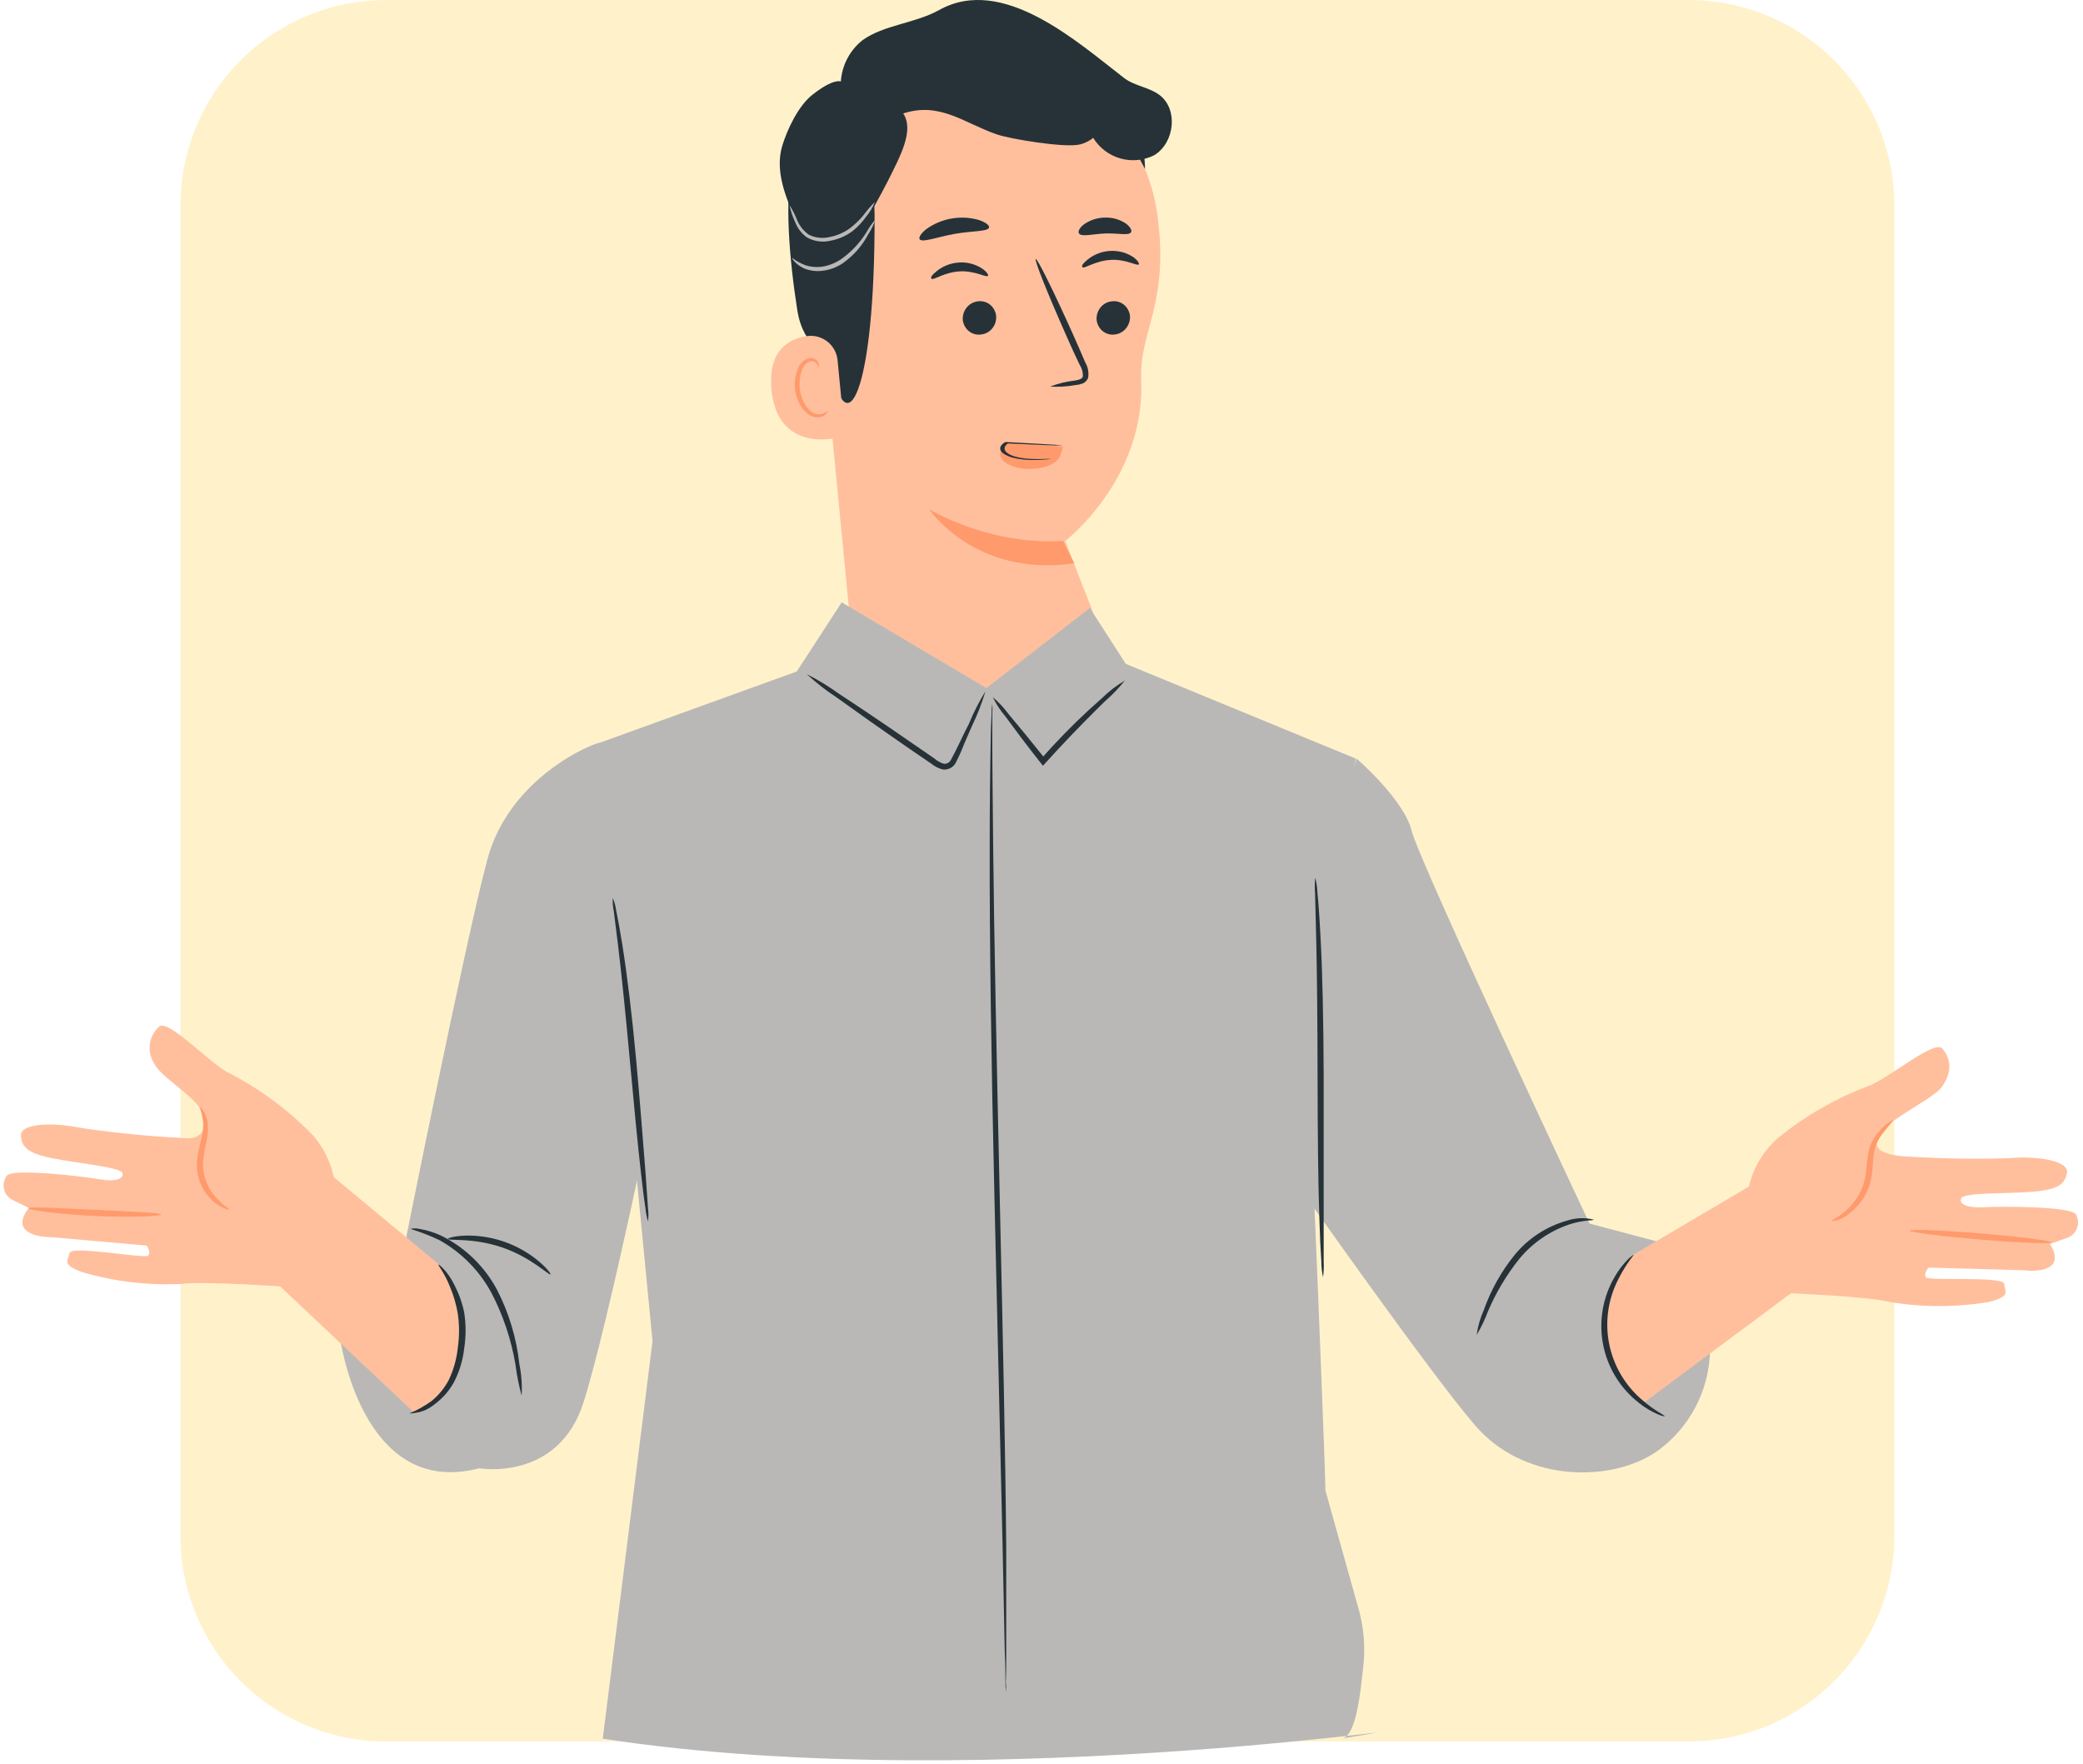
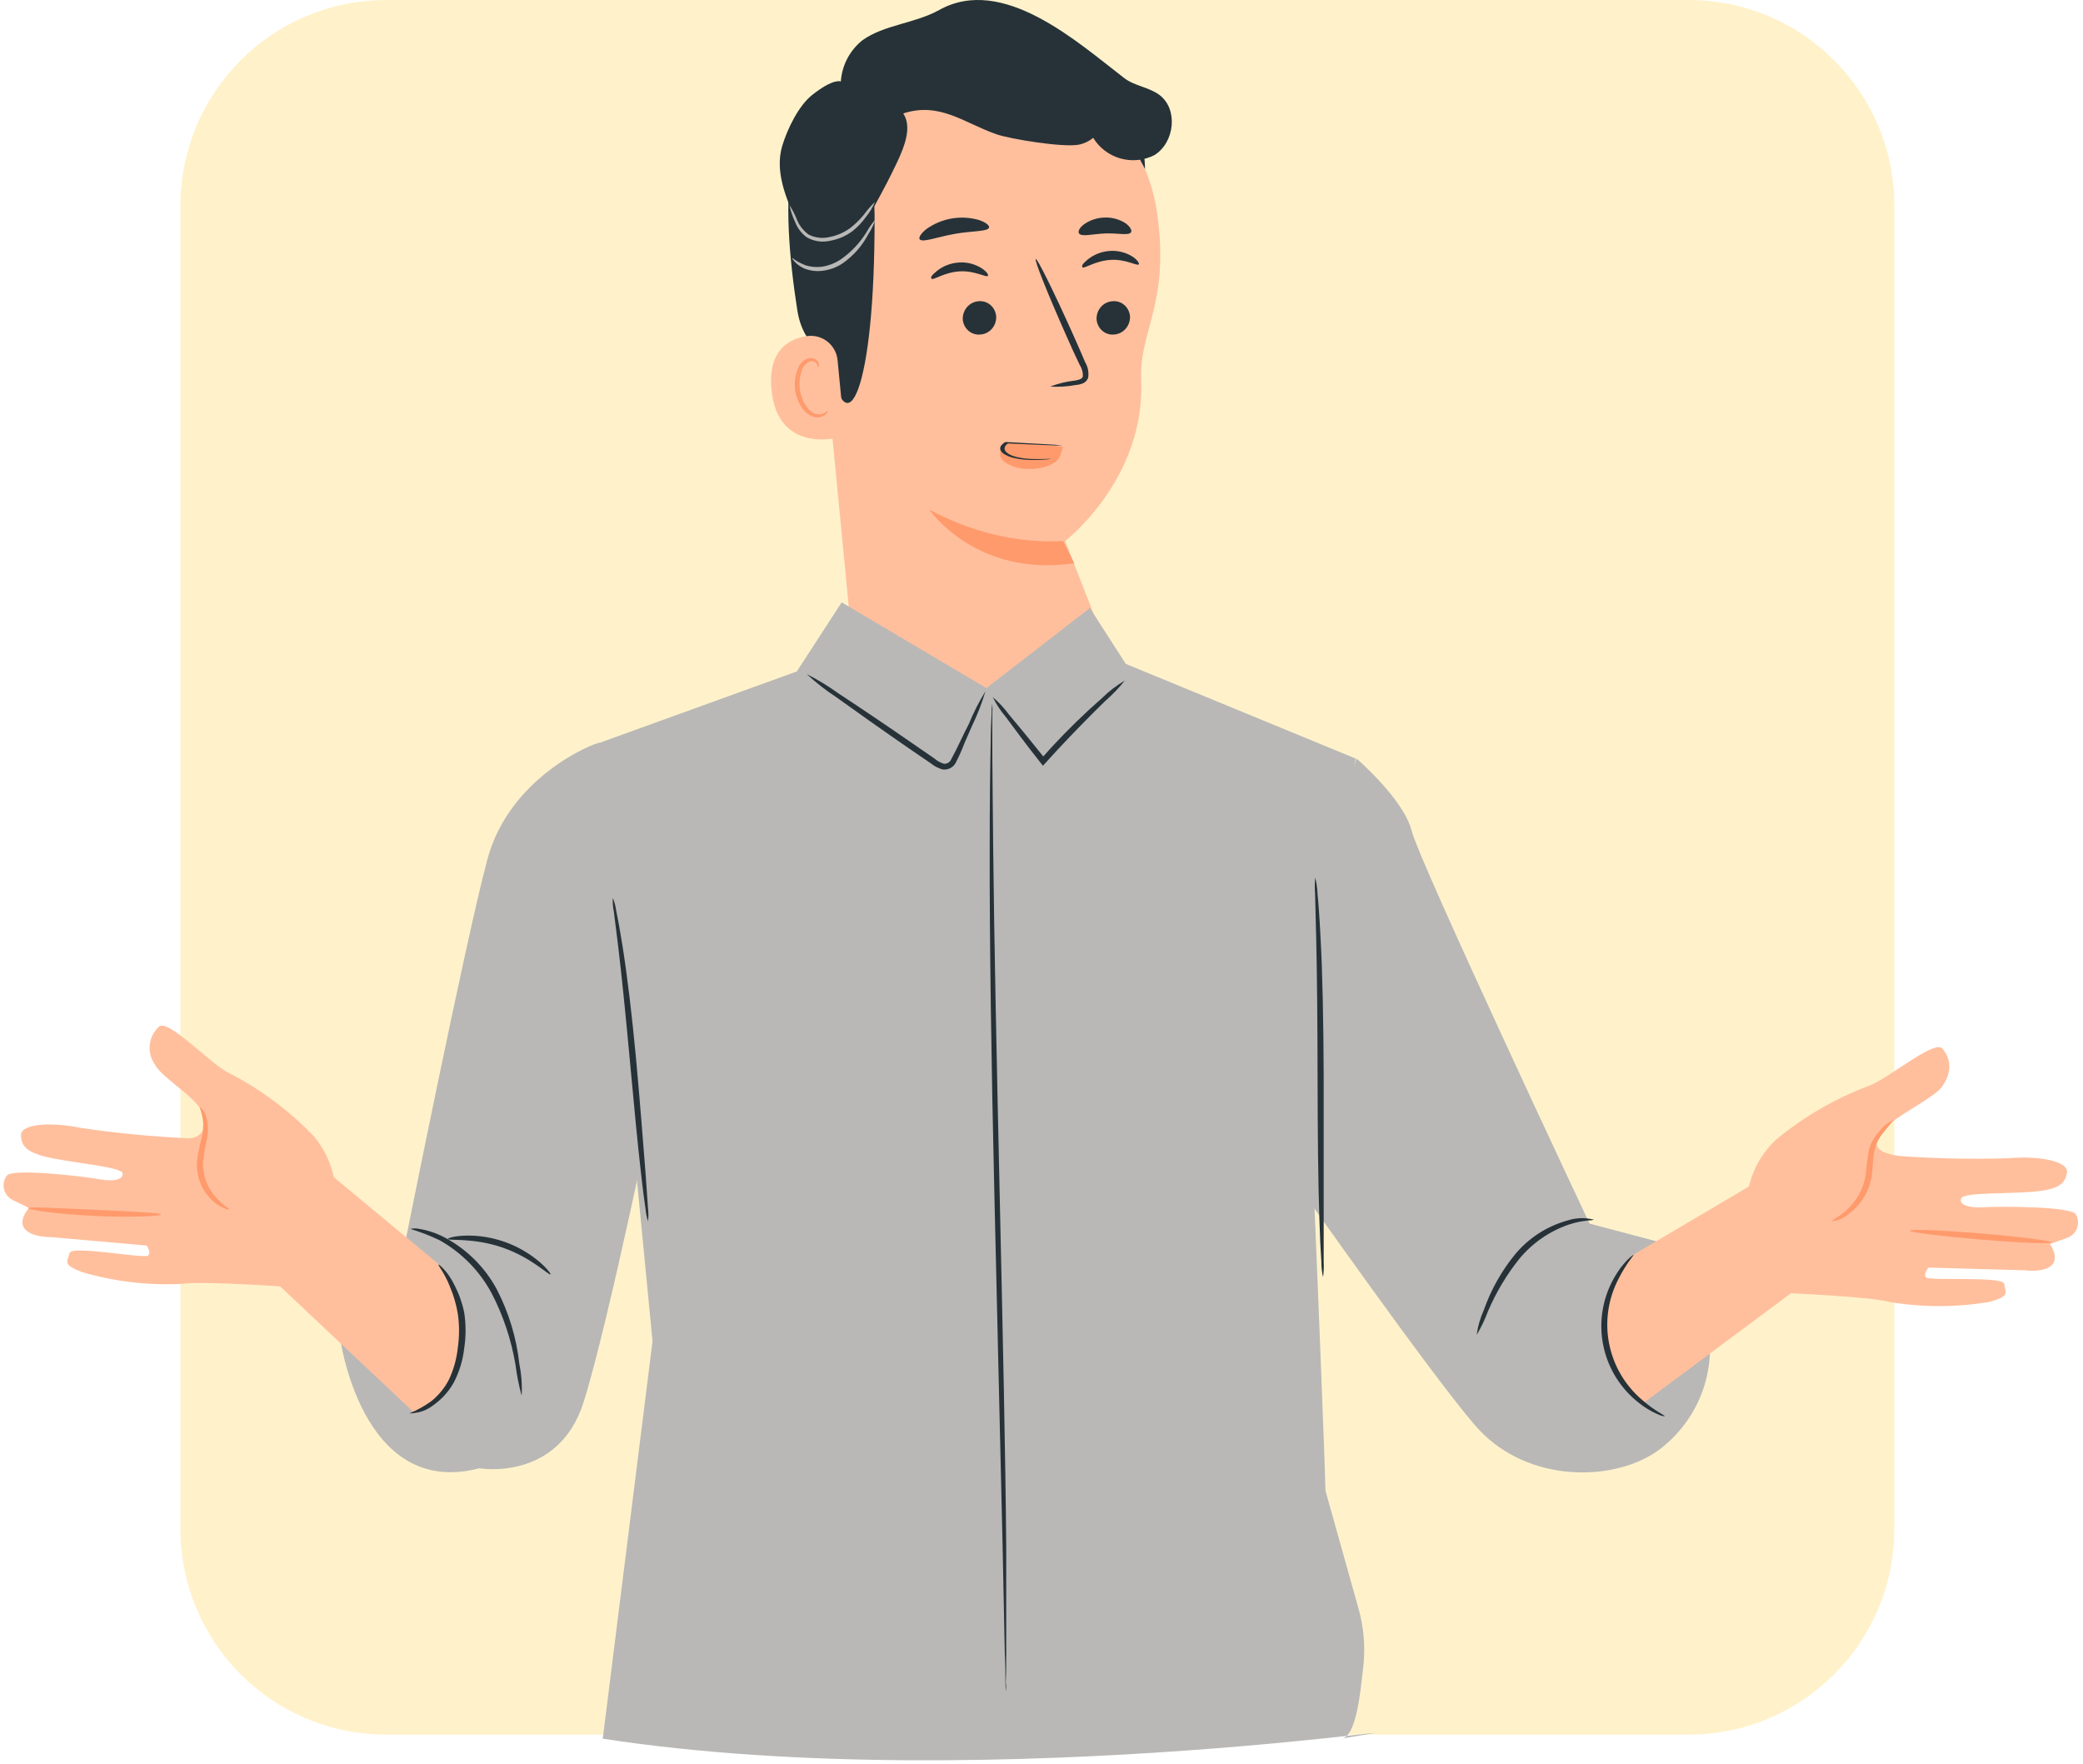
<svg xmlns="http://www.w3.org/2000/svg" width="254" height="215" viewBox="0 0 254 215" fill="none">
-   <rect x="22" width="209" height="212.344" rx="25.08" fill="#FFF2CB" />
-   <path d="M116.118 6.617L117.3 6.551C123.004 6.224 128.622 8.057 133.036 11.684C137.45 15.312 140.337 20.468 141.123 26.128C142.634 37.076 138.915 40.364 139.156 46.244C139.714 58.441 129.886 65.966 129.886 65.966L133.317 74.741C133.488 76.686 133.273 78.647 132.684 80.509C132.096 82.371 131.145 84.099 129.886 85.592C128.628 87.086 127.087 88.316 125.351 89.212C123.616 90.108 121.721 90.652 119.774 90.814C115.896 91.125 112.051 89.898 109.069 87.399C106.087 84.9 104.207 81.329 103.834 77.456L99.455 32.226C97.682 19.635 103.484 8.095 116.118 6.617Z" fill="#FFBF9D" />
-   <path d="M129.636 65.966C123.993 66.294 118.252 64.808 113.316 62.127C113.316 62.127 118.918 70.43 130.996 68.687L129.636 65.966Z" fill="#FF9A6C" />
-   <path d="M121.471 38.53C121.51 39.083 121.338 39.629 120.99 40.051C120.643 40.473 120.149 40.736 119.616 40.784C119.357 40.821 119.093 40.804 118.84 40.734C118.587 40.664 118.35 40.542 118.143 40.375C117.937 40.209 117.765 40.001 117.637 39.764C117.509 39.527 117.429 39.266 117.4 38.997C117.368 38.445 117.543 37.902 117.889 37.482C118.235 37.062 118.725 36.796 119.255 36.742C119.515 36.705 119.779 36.722 120.032 36.792C120.285 36.862 120.521 36.984 120.728 37.151C120.935 37.318 121.107 37.526 121.234 37.762C121.362 37.999 121.442 38.26 121.471 38.53Z" fill="#263238" />
-   <path d="M138.868 32.236C138.659 32.477 137.291 31.568 135.419 31.689C133.547 31.809 132.222 32.784 132.014 32.597C131.806 32.411 132.102 32.083 132.671 31.612C133.45 31.001 134.398 30.646 135.386 30.594C136.359 30.54 137.324 30.793 138.145 31.316C138.725 31.721 138.944 32.116 138.868 32.236Z" fill="#263238" />
-   <path d="M137.791 38.53C137.824 39.081 137.648 39.624 137.302 40.044C136.956 40.465 136.466 40.73 135.936 40.784C135.676 40.821 135.412 40.804 135.159 40.734C134.906 40.664 134.669 40.542 134.463 40.375C134.256 40.209 134.084 40.001 133.956 39.764C133.828 39.527 133.748 39.266 133.719 38.997C133.684 38.444 133.858 37.9 134.204 37.479C134.551 37.057 135.043 36.793 135.575 36.742C135.834 36.705 136.098 36.722 136.351 36.792C136.604 36.862 136.841 36.984 137.048 37.151C137.254 37.318 137.427 37.526 137.554 37.762C137.682 37.999 137.762 38.26 137.791 38.53Z" fill="#263238" />
-   <path d="M120.463 33.638C120.266 33.879 118.887 32.981 117.015 33.09C115.143 33.2 113.829 34.185 113.61 33.999C113.391 33.813 113.698 33.484 114.278 33.014C115.05 32.408 115.991 32.057 116.971 32.006C117.944 31.944 118.912 32.197 119.73 32.729C120.343 33.134 120.562 33.528 120.463 33.638Z" fill="#263238" />
-   <path d="M128.051 47.137C129.018 46.764 130.03 46.517 131.061 46.403C131.543 46.327 131.981 46.206 132.047 45.878C132.063 45.381 131.925 44.892 131.653 44.476C131.127 43.381 130.558 42.166 130.021 40.918C127.766 35.849 126.102 31.677 126.299 31.589C126.496 31.502 128.489 35.531 130.766 40.6C131.313 41.849 131.861 43.042 132.331 44.181C132.661 44.742 132.788 45.398 132.693 46.042C132.633 46.216 132.534 46.374 132.403 46.504C132.272 46.633 132.112 46.73 131.937 46.786C131.679 46.877 131.411 46.932 131.138 46.951C130.12 47.134 129.084 47.197 128.051 47.137Z" fill="#263238" />
-   <path d="M120.604 27.747C120.44 28.261 118.557 28.13 116.378 28.524C114.199 28.918 112.459 29.619 112.141 29.17C111.999 28.962 112.284 28.469 112.962 27.933C113.883 27.272 114.943 26.83 116.06 26.64C117.177 26.451 118.323 26.518 119.411 26.838C120.232 27.123 120.67 27.495 120.604 27.747Z" fill="#263238" />
-   <path d="M137.913 28.327C137.618 28.765 136.304 28.404 134.75 28.469C133.195 28.535 131.903 28.918 131.575 28.469C131.432 28.261 131.575 27.823 132.155 27.374C132.897 26.843 133.782 26.549 134.695 26.531C135.609 26.493 136.513 26.742 137.278 27.243C137.848 27.681 138.056 28.108 137.913 28.327Z" fill="#263238" />
-   <path d="M139.622 20.609C139.622 20.609 135.976 13.164 132.188 11.587C127.612 9.693 125.981 14.696 121.667 13.777C117.354 12.857 112.986 11.018 108.837 14.543C104.304 18.408 106.647 20.806 106.647 26.226C106.713 48.2 103.067 54.627 101.337 44.379C101.151 43.284 97.954 42.529 97.221 37.809C96.257 31.656 95.59 24.145 96.717 19.667C97.67 15.901 99.629 13.218 103.286 10.175C109.012 5.379 117.212 4.81 122.828 5.05C128.444 5.291 139.589 11.018 139.622 20.609Z" fill="#263238" />
-   <path d="M102.137 43.964C102.1 43.514 101.971 43.076 101.757 42.679C101.544 42.281 101.251 41.931 100.897 41.652C100.542 41.373 100.134 41.169 99.698 41.054C99.261 40.94 98.805 40.916 98.359 40.986C96.104 41.336 93.652 42.77 94.068 47.456C94.812 55.767 103.001 53.303 103.001 53.062C103.001 52.821 102.476 47.445 102.137 43.964Z" fill="#FFBF9D" />
-   <path d="M100.932 50.093C100.932 50.093 100.801 50.213 100.56 50.345C100.224 50.525 99.832 50.568 99.465 50.465C98.567 50.224 97.703 48.889 97.528 47.4C97.441 46.688 97.516 45.965 97.746 45.286C97.801 45.021 97.919 44.773 98.091 44.563C98.262 44.353 98.482 44.188 98.732 44.082C98.894 44.025 99.07 44.025 99.232 44.083C99.393 44.141 99.53 44.252 99.618 44.4C99.761 44.618 99.717 44.794 99.761 44.805C99.805 44.816 99.925 44.651 99.826 44.312C99.765 44.109 99.633 43.934 99.454 43.819C99.21 43.665 98.915 43.614 98.633 43.677C98.3 43.776 97.997 43.959 97.754 44.208C97.51 44.457 97.335 44.764 97.243 45.1C96.953 45.853 96.851 46.665 96.947 47.465C97.155 49.14 98.151 50.63 99.378 50.87C99.606 50.916 99.842 50.909 100.068 50.85C100.294 50.791 100.503 50.682 100.68 50.531C100.932 50.301 100.965 50.115 100.932 50.093Z" fill="#FF9A6C" />
-   <path d="M141.396 11.587C140.115 10.623 138.352 10.492 137.082 9.518C131.426 5.174 122.309 -3.116 114.524 1.218C111.562 2.868 107.823 3.009 105.18 4.897C104.411 5.505 103.778 6.267 103.322 7.135C102.866 8.002 102.596 8.956 102.531 9.934C102.531 9.934 101.666 9.496 99.038 11.576C97.363 12.901 95.995 15.758 95.382 17.795C94.473 20.85 95.798 24.069 97.101 26.97C97.801 28.536 98.677 30.255 100.308 30.813C102.29 31.481 104.479 29.926 105.257 27.977C106.034 26.029 107.26 24.069 108.202 22.197C109.844 18.912 111.486 15.912 110.14 13.832C114.58 12.389 117.523 14.969 121.471 16.361C123.131 16.946 129.829 18.057 131.676 17.615C132.273 17.473 132.83 17.197 133.305 16.81C134.057 18.035 135.243 18.932 136.627 19.322C138.011 19.711 139.491 19.565 140.772 18.912C143.246 17.379 143.684 13.317 141.396 11.587Z" fill="#263238" />
-   <path d="M96.269 25.009C96.654 25.61 96.977 26.248 97.233 26.914C97.533 27.587 98.005 28.168 98.601 28.6C99.398 29.008 100.317 29.113 101.185 28.896C102.088 28.721 102.941 28.347 103.681 27.801C104.278 27.337 104.822 26.809 105.302 26.224C105.721 25.651 106.186 25.113 106.692 24.615C106.425 25.278 106.056 25.895 105.597 26.443C105.139 27.088 104.593 27.666 103.977 28.162C103.187 28.759 102.268 29.164 101.295 29.345C100.308 29.589 99.265 29.444 98.382 28.94C97.723 28.457 97.22 27.79 96.937 27.024C96.633 26.382 96.408 25.705 96.269 25.009Z" fill="#B9B8B6" />
-   <path d="M96.587 31.438C97.088 31.818 97.641 32.124 98.229 32.347C98.869 32.55 99.545 32.609 100.211 32.522C101.028 32.398 101.808 32.099 102.499 31.646C103.754 30.774 104.819 29.657 105.63 28.362C105.939 27.8 106.306 27.271 106.725 26.785C106.533 27.411 106.249 28.006 105.882 28.548C105.138 29.974 104.06 31.198 102.74 32.117C101.988 32.615 101.129 32.926 100.233 33.026C99.49 33.108 98.738 33.006 98.043 32.73C96.926 32.194 96.532 31.449 96.587 31.438Z" fill="#B9B8B6" />
-   <path d="M122.432 53.9C122.152 54.358 121.996 54.835 121.968 55.315C121.934 55.543 121.997 55.771 122.152 55.985C122.307 56.198 122.549 56.392 122.864 56.554C123.189 56.752 123.596 56.911 124.055 57.02C124.514 57.129 125.014 57.185 125.52 57.184C126.432 57.183 127.314 57.016 128.006 56.712C128.699 56.408 129.157 55.987 129.299 55.525L129.623 54.48C127.733 54.204 122.572 53.971 122.432 53.9Z" fill="#FF9A6C" />
-   <path d="M128.205 55.935C128.205 55.935 127.94 55.935 127.502 55.956C126.887 55.986 126.261 55.986 125.646 55.956C124.758 55.913 123.955 55.766 123.398 55.544C122.734 55.268 122.419 54.924 122.511 54.579C122.537 54.385 122.699 54.195 122.983 54.023L122.707 54.062C124.678 54.156 126.407 54.232 127.628 54.276C128.286 54.314 128.954 54.33 129.623 54.323C129 54.247 128.349 54.196 127.686 54.171C126.464 54.099 124.758 54.001 122.787 53.9H122.603L122.522 53.95C122.08 54.219 121.892 54.521 121.98 54.822C122.068 55.123 122.428 55.41 123.018 55.649C123.665 55.894 124.592 56.05 125.6 56.083C126.255 56.101 126.915 56.081 127.548 56.025C127.785 56.01 128.009 55.979 128.205 55.935Z" fill="#263238" />
-   <path d="M73.18 90.551C72.458 90.551 62.145 94.668 59.43 104.784C56.715 114.901 49.303 152.018 49.303 152.018L41.432 162.923C41.432 162.923 43.983 182.817 58.445 179.029C58.445 179.029 68.101 180.715 71.177 170.927C74.253 161.139 80.22 131.938 80.22 131.938L73.18 90.551Z" fill="#B9B8B6" />
-   <path d="M102.635 73.446L97.159 81.873L72.516 90.79L79.569 163.531L73.5 212C121.518 219.401 184.619 208.503 163.5 212C165.439 211.944 165.92 205.932 166.237 203.234C166.511 200.813 166.303 198.36 165.624 196.023L161.539 181.443C162.141 190.516 159.469 127.316 159.348 125.009L165.317 92.495L137.279 80.947L132.898 74.137L120.28 83.901L102.635 73.446Z" fill="#B9B8B6" />
-   <path d="M165.411 92.487C165.411 92.487 171.179 97.458 172.131 101.284C173.083 105.111 193.827 149.194 193.827 149.194L204.132 151.921L206.888 157.528C208.497 160.744 208.93 164.405 208.114 167.898C207.298 171.39 205.283 174.5 202.407 176.705C202.049 176.972 201.675 177.218 201.287 177.442C195.687 180.741 185.718 180.565 179.882 173.813C174.36 167.414 158.197 144.41 158.197 144.41V116.261L165.411 92.487Z" fill="#B9B8B6" />
-   <path d="M198.929 153.134L213.413 144.583L220.397 153.134L218.952 157.273L200.275 171.167C197.956 169.275 196.401 166.607 195.896 163.656C195.075 158.434 198.929 153.134 198.929 153.134Z" fill="#FFBF9D" />
-   <path d="M194.328 148.711C194.328 148.853 193.09 148.711 191.273 149.324C188.925 150.136 186.845 151.58 185.263 153.496C183.699 155.454 182.41 157.616 181.431 159.923C181.062 160.911 180.604 161.864 180.062 162.769C180.209 161.718 180.503 160.693 180.938 159.726C181.799 157.291 183.069 155.021 184.693 153.014C186.355 150.985 188.604 149.52 191.131 148.82C192.164 148.48 193.273 148.442 194.328 148.711Z" fill="#263238" />
-   <path d="M213.171 149.325C212.81 147.434 212.939 145.482 213.547 143.656C214.154 141.829 215.22 140.189 216.641 138.891C220.061 136.077 223.928 133.857 228.082 132.321C230.622 131.226 235.91 126.77 236.84 127.843C237.771 128.916 238.187 130.515 236.84 132.464C235.494 134.413 227.841 137.314 228.914 139.778C229.352 140.774 231.76 140.96 231.76 140.96C236.132 141.268 240.517 141.355 244.898 141.223C248.773 140.883 252.255 141.628 252.047 142.964C251.839 144.299 251.116 145.033 247.909 145.307C244.701 145.58 239.479 145.372 239.15 146.106C238.822 146.84 239.96 147.31 241.832 147.201C243.705 147.091 252.529 147.059 253.131 148.066C253.277 148.322 253.365 148.606 253.388 148.9C253.411 149.194 253.369 149.489 253.264 149.765C253.159 150.04 252.995 150.289 252.783 150.493C252.57 150.697 252.315 150.852 252.036 150.945L249.967 151.679C249.967 151.679 251.171 153.354 250.164 154.285C249.157 155.216 246.879 154.887 246.879 154.887L235.176 154.559C235.176 154.559 234.508 155.259 234.837 155.741C235.165 156.223 244.34 155.555 244.405 156.562C244.471 157.57 245.27 158.029 242.533 158.752C238.525 159.42 234.433 159.42 230.425 158.752C227.951 158.073 217.583 157.657 217.583 157.657L213.171 149.325Z" fill="#FFBF9D" />
-   <path d="M54.108 154.656L40.566 143.423L32.793 152.182L33.745 156.463L50.671 172.404C53.18 170.965 55.074 168.655 55.992 165.912C57.678 161.083 54.108 154.656 54.108 154.656Z" fill="#FFBF9D" />
-   <path d="M40.413 149.269C40.995 147.435 41.1 145.483 40.717 143.597C40.334 141.712 39.475 139.956 38.224 138.495C35.143 135.296 31.541 132.646 27.571 130.655C25.185 129.221 20.455 124.228 19.393 125.181C18.764 125.749 18.362 126.526 18.263 127.368C18.165 128.21 18.375 129.06 18.857 129.758C19.952 131.849 25.228 134.28 25.042 136.962C25.023 137.222 24.953 137.475 24.835 137.707C24.718 137.939 24.556 138.146 24.359 138.316C24.162 138.486 23.933 138.615 23.686 138.697C23.439 138.778 23.178 138.81 22.918 138.79C18.55 138.59 14.195 138.17 9.869 137.531C6.048 136.743 2.512 137.072 2.555 138.418C2.599 139.765 3.245 140.608 6.398 141.232C9.551 141.856 14.762 142.327 14.937 143.039C15.113 143.75 14.007 144.134 12.157 143.794C10.306 143.455 1.548 142.415 0.837 143.345C0.66 143.579 0.538 143.85 0.479 144.137C0.419 144.424 0.424 144.72 0.493 145.005C0.562 145.29 0.694 145.556 0.878 145.784C1.063 146.012 1.295 146.196 1.559 146.323L3.53 147.298C3.53 147.298 2.139 148.82 3.026 149.86C3.913 150.9 6.212 150.845 6.212 150.845L17.882 151.874C17.882 151.874 18.463 152.652 18.069 153.09C17.674 153.528 8.664 151.798 8.478 152.794C8.292 153.79 7.438 154.152 10.088 155.137C13.996 156.27 18.066 156.747 22.13 156.55C24.67 156.166 35.027 156.911 35.027 156.911L40.413 149.269Z" fill="#FFBF9D" />
-   <path d="M137.17 82.975C136.438 83.889 135.624 84.736 134.74 85.504C133.196 87.015 131.083 89.128 128.85 91.537C128.379 92.051 127.908 92.555 127.47 93.048L127.175 93.365L126.901 93.026C125.171 90.836 123.671 88.821 122.62 87.387C122.003 86.658 121.477 85.857 121.055 85C121.781 85.621 122.435 86.323 123.003 87.091C124.153 88.449 125.729 90.376 127.481 92.566H126.923L128.291 91.044C130.215 88.964 132.247 86.987 134.378 85.121C135.218 84.294 136.156 83.574 137.17 82.975Z" fill="#263238" />
-   <path d="M74.726 109.492C74.927 109.975 75.064 110.483 75.131 111.002C75.339 111.988 75.602 113.422 75.887 115.196C76.456 118.743 77.058 123.67 77.562 129.123C78.065 134.575 78.437 139.524 78.722 143.105C78.832 144.769 78.941 146.181 79.018 147.342C79.086 147.862 79.086 148.388 79.018 148.908C78.862 148.409 78.759 147.895 78.711 147.375C78.558 146.378 78.372 144.933 78.175 143.148C77.759 139.59 77.299 134.652 76.795 129.2C76.292 123.747 75.799 118.831 75.372 115.327C75.164 113.674 74.989 112.262 74.847 111.112C74.733 110.58 74.693 110.035 74.726 109.492Z" fill="#263238" />
-   <path d="M160.38 107.008C160.537 107.628 160.628 108.263 160.654 108.902C160.774 110.139 160.906 111.913 161.015 114.124C161.267 118.504 161.387 124.635 161.409 131.358V153.814C161.445 154.454 161.419 155.096 161.333 155.73C161.191 155.105 161.121 154.466 161.125 153.825C161.037 152.588 160.95 150.803 160.884 148.603C160.731 144.223 160.676 138.092 160.665 131.369C160.654 124.646 160.599 118.548 160.49 114.146C160.435 112.055 160.391 110.303 160.358 108.924C160.306 108.286 160.314 107.644 160.38 107.008Z" fill="#263238" />
-   <path d="M63.612 170.181C63.27 168.939 63.017 167.672 62.857 166.393C62.344 163.338 61.354 160.382 59.923 157.634C58.463 154.94 56.269 152.715 53.595 151.218C52.446 150.669 51.256 150.208 50.037 149.838C50.398 149.76 50.771 149.76 51.132 149.838C52.08 149.996 53.002 150.288 53.869 150.703C56.745 152.138 59.103 154.435 60.613 157.273C62.062 160.093 62.982 163.154 63.328 166.306C63.586 167.58 63.681 168.883 63.612 170.181Z" fill="#263238" />
-   <path d="M67.126 155.39C66.972 155.566 64.794 153.321 61.247 152.106C57.7 150.89 54.678 151.306 54.612 151.077C54.547 150.847 57.754 150.102 61.488 151.405C65.221 152.708 67.29 155.303 67.126 155.39Z" fill="#263238" />
-   <path d="M122.687 206.269C122.62 205.864 122.591 205.454 122.599 205.043C122.599 204.178 122.599 203.007 122.522 201.54C122.457 198.419 122.369 194.029 122.26 188.631C122.008 177.682 121.658 162.649 121.263 146.05C120.869 129.452 120.661 114.353 120.683 103.448C120.683 97.974 120.738 93.594 120.804 90.528C120.804 89.061 120.88 87.89 120.913 87.025C120.904 86.614 120.933 86.204 121.001 85.799C121.031 86.207 121.031 86.617 121.001 87.025C121.001 87.89 121.001 89.061 121.001 90.528C121.001 93.649 121.066 98.05 121.11 103.437C121.22 114.386 121.537 129.397 121.909 146.029C122.282 162.66 122.61 177.715 122.698 188.62C122.698 194.094 122.698 198.474 122.698 201.54C122.698 203.007 122.698 204.178 122.643 205.043C122.685 205.45 122.7 205.86 122.687 206.269Z" fill="#263238" />
-   <path d="M53.473 154.196C53.473 154.108 54.568 154.929 55.444 156.747C55.98 157.783 56.371 158.888 56.604 160.031C56.829 161.482 56.829 162.96 56.604 164.411C56.441 165.864 56.01 167.275 55.334 168.571C54.749 169.623 53.942 170.534 52.969 171.243C52.114 171.953 51.037 172.34 49.926 172.338C50.888 171.94 51.799 171.429 52.641 170.816C53.504 170.108 54.215 169.233 54.732 168.243C55.318 167.005 55.688 165.675 55.827 164.312C56.024 162.947 56.024 161.561 55.827 160.196C55.639 159.067 55.319 157.965 54.874 156.911C54.196 155.17 53.363 154.261 53.473 154.196Z" fill="#263238" />
-   <path d="M202.99 172.688C202.99 172.688 202.64 172.688 202.082 172.415C201.298 172.069 200.562 171.624 199.892 171.09C197.598 169.323 196.029 166.778 195.48 163.935C194.932 161.091 195.442 158.146 196.914 155.652C197.343 154.903 197.866 154.211 198.469 153.594C198.896 153.177 199.17 152.98 199.202 153.013C199.235 153.046 198.327 154.032 197.374 155.904C196.1 158.326 195.69 161.109 196.209 163.796C196.728 166.482 198.147 168.912 200.231 170.685C201.797 172.064 203.045 172.568 202.99 172.688Z" fill="#263238" />
-   <path d="M230.829 136.569C230.917 136.656 230.282 137.259 229.483 138.321C229.023 138.929 228.705 139.632 228.552 140.379C228.377 141.222 228.399 142.207 228.246 143.291C228.115 144.222 227.801 145.117 227.322 145.925C226.843 146.734 226.208 147.439 225.454 147.999C224.878 148.519 224.147 148.834 223.374 148.897C223.319 148.777 224.129 148.47 225.125 147.583C226.408 146.447 227.252 144.898 227.512 143.204C227.584 142.213 227.708 141.226 227.884 140.248C228.094 139.432 228.5 138.68 229.067 138.058C229.526 137.427 230.131 136.917 230.829 136.569Z" fill="#FF9A6C" />
-   <path d="M19.667 148.087C19.667 148.284 16.022 148.481 11.522 148.262C7.023 148.043 3.41 147.518 3.432 147.31C3.454 147.102 7.077 147.31 11.555 147.518C16.033 147.726 19.667 147.868 19.667 148.087Z" fill="#FF9A6C" />
-   <path d="M27.954 147.463C27.954 147.54 27.089 147.398 26.06 146.533C25.394 145.953 24.863 145.234 24.508 144.426C24.152 143.617 23.979 142.74 24.002 141.858C24.08 140.924 24.249 140 24.506 139.098C24.697 138.385 24.789 137.648 24.779 136.909C24.716 136.249 24.566 135.601 24.33 134.982C24.33 134.905 25.13 135.485 25.305 136.865C25.393 137.64 25.349 138.425 25.173 139.186C24.967 140.054 24.825 140.936 24.747 141.825C24.723 143.413 25.325 144.946 26.422 146.095C27.265 147.08 28.009 147.354 27.954 147.463Z" fill="#FF9A6C" />
-   <path d="M232.865 150.058C232.865 149.85 236.773 150.003 241.547 150.398C246.32 150.792 250.185 151.295 250.174 151.493C250.163 151.69 246.265 151.547 241.492 151.142C236.719 150.737 232.854 150.255 232.865 150.058Z" fill="#FF9A6C" />
-   <path d="M120.168 84.288C119.731 85.746 119.178 87.166 118.515 88.536C118.22 89.193 117.913 89.905 117.596 90.638C117.282 91.474 116.916 92.289 116.501 93.08C116.343 93.34 116.113 93.548 115.839 93.68C115.565 93.812 115.259 93.862 114.957 93.824C114.427 93.685 113.934 93.43 113.512 93.08L110.928 91.317C107.403 88.886 104.239 86.642 101.962 84.999C100.689 84.167 99.488 83.23 98.371 82.197C99.727 82.88 101.027 83.671 102.258 84.561C104.611 86.105 107.83 88.262 111.355 90.704L113.928 92.478C114.264 92.769 114.655 92.988 115.078 93.124C115.25 93.144 115.425 93.113 115.579 93.033C115.734 92.953 115.86 92.828 115.942 92.675C116.774 91.164 117.464 89.532 118.132 88.295C118.698 86.905 119.379 85.565 120.168 84.288Z" fill="#263238" />
+   <rect x="22" width="209" height="211.508" rx="25.083" fill="#FFF2CB" />
+   <path d="M116.118 6.615L117.3 6.549C123.004 6.222 128.622 8.055 133.036 11.682C137.45 15.31 140.337 20.466 141.123 26.126C142.634 37.075 138.915 40.363 139.156 46.242C139.714 58.439 129.886 65.964 129.886 65.964L133.317 74.739C133.488 76.684 133.273 78.645 132.684 80.507C132.096 82.369 131.145 84.097 129.886 85.59C128.628 87.084 127.087 88.314 125.351 89.21C123.616 90.106 121.721 90.65 119.774 90.812C115.896 91.123 112.051 89.897 109.069 87.397C106.087 84.898 104.207 81.327 103.834 77.454L99.455 32.224C97.682 19.633 103.484 8.093 116.118 6.615Z" fill="#FFBF9D" />
+   <path d="M129.636 65.965C123.993 66.292 118.252 64.806 113.316 62.125C113.316 62.125 118.918 70.428 130.996 68.685L129.636 65.965Z" fill="#FF9A6C" />
+   <path d="M121.471 38.526C121.51 39.078 121.338 39.625 120.99 40.047C120.643 40.469 120.149 40.732 119.616 40.78C119.357 40.817 119.093 40.8 118.84 40.73C118.587 40.66 118.35 40.538 118.143 40.371C117.937 40.204 117.765 39.996 117.637 39.76C117.509 39.523 117.429 39.262 117.4 38.992C117.368 38.441 117.543 37.898 117.889 37.478C118.235 37.057 118.725 36.792 119.255 36.738C119.515 36.701 119.779 36.718 120.032 36.788C120.285 36.858 120.521 36.98 120.728 37.147C120.935 37.313 121.107 37.521 121.234 37.758C121.362 37.995 121.442 38.256 121.471 38.526Z" fill="#263238" />
+   <path d="M138.867 32.235C138.659 32.476 137.291 31.567 135.419 31.688C133.547 31.808 132.222 32.783 132.014 32.597C131.806 32.411 132.101 32.082 132.671 31.611C133.449 31 134.398 30.645 135.386 30.593C136.358 30.539 137.323 30.792 138.145 31.316C138.725 31.721 138.944 32.115 138.867 32.235Z" fill="#263238" />
+   <path d="M137.791 38.526C137.824 39.077 137.648 39.62 137.302 40.04C136.956 40.46 136.466 40.726 135.936 40.78C135.676 40.817 135.412 40.8 135.159 40.73C134.906 40.66 134.669 40.538 134.463 40.371C134.256 40.204 134.084 39.996 133.956 39.76C133.828 39.523 133.748 39.262 133.719 38.992C133.684 38.44 133.858 37.895 134.204 37.474C134.551 37.053 135.043 36.789 135.575 36.738C135.834 36.701 136.098 36.718 136.351 36.788C136.604 36.858 136.841 36.98 137.048 37.147C137.254 37.313 137.427 37.521 137.554 37.758C137.682 37.995 137.762 38.256 137.791 38.526Z" fill="#263238" />
+   <path d="M120.463 33.637C120.266 33.878 118.887 32.98 117.015 33.089C115.143 33.199 113.829 34.184 113.61 33.998C113.391 33.812 113.698 33.483 114.278 33.013C115.05 32.407 115.991 32.056 116.971 32.005C117.944 31.943 118.912 32.197 119.73 32.728C120.343 33.133 120.562 33.527 120.463 33.637Z" fill="#263238" />
+   <path d="M128.051 47.139C129.018 46.766 130.03 46.519 131.061 46.405C131.543 46.328 131.981 46.208 132.047 45.88C132.063 45.383 131.925 44.893 131.653 44.478C131.127 43.383 130.558 42.168 130.021 40.92C127.766 35.85 126.102 31.679 126.299 31.591C126.496 31.504 128.489 35.533 130.766 40.602C131.313 41.85 131.861 43.044 132.331 44.182C132.661 44.743 132.788 45.4 132.693 46.044C132.633 46.218 132.534 46.376 132.403 46.505C132.272 46.635 132.112 46.732 131.937 46.788C131.679 46.879 131.411 46.934 131.138 46.953C130.12 47.136 129.084 47.199 128.051 47.139Z" fill="#263238" />
+   <path d="M120.604 27.747C120.44 28.261 118.557 28.13 116.378 28.524C114.199 28.918 112.459 29.619 112.141 29.17C111.999 28.962 112.284 28.469 112.962 27.933C113.883 27.272 114.943 26.83 116.06 26.64C117.177 26.451 118.323 26.518 119.411 26.838C120.232 27.122 120.67 27.495 120.604 27.747Z" fill="#263238" />
+   <path d="M137.913 28.323C137.618 28.761 136.304 28.4 134.75 28.465C133.195 28.531 131.903 28.914 131.575 28.465C131.432 28.257 131.575 27.819 132.155 27.37C132.897 26.839 133.782 26.545 134.695 26.527C135.609 26.489 136.513 26.738 137.278 27.239C137.848 27.677 138.056 28.104 137.913 28.323Z" fill="#263238" />
+   <path d="M139.622 20.608C139.622 20.608 135.976 13.163 132.188 11.586C127.612 9.692 125.981 14.696 121.667 13.776C117.354 12.856 112.986 11.017 108.837 14.542C104.304 18.407 106.647 20.805 106.647 26.225C106.713 48.199 103.067 54.626 101.337 44.378C101.151 43.283 97.954 42.528 97.221 37.809C96.257 31.656 95.59 24.145 96.717 19.666C97.67 15.9 99.629 13.218 103.286 10.174C109.012 5.378 117.212 4.809 122.828 5.05C128.444 5.291 139.589 11.017 139.622 20.608Z" fill="#263238" />
+   <path d="M102.137 43.962C102.1 43.512 101.971 43.075 101.757 42.677C101.544 42.279 101.251 41.93 100.897 41.651C100.542 41.371 100.134 41.168 99.698 41.053C99.261 40.938 98.805 40.915 98.359 40.984C96.104 41.334 93.652 42.769 94.068 47.455C94.812 55.765 103.001 53.302 103.001 53.061C103.001 52.82 102.476 47.444 102.137 43.962Z" fill="#FFBF9D" />
+   <path d="M100.932 50.091C100.932 50.091 100.801 50.211 100.56 50.342C100.224 50.522 99.832 50.565 99.465 50.463C98.567 50.222 97.703 48.886 97.528 47.397C97.441 46.685 97.516 45.963 97.746 45.284C97.801 45.019 97.919 44.77 98.091 44.56C98.262 44.351 98.482 44.186 98.732 44.08C98.894 44.022 99.07 44.023 99.232 44.08C99.393 44.138 99.53 44.25 99.618 44.397C99.761 44.616 99.717 44.791 99.761 44.802C99.805 44.813 99.925 44.649 99.826 44.31C99.765 44.106 99.633 43.932 99.454 43.817C99.21 43.663 98.915 43.612 98.633 43.675C98.3 43.774 97.997 43.957 97.754 44.206C97.51 44.455 97.335 44.762 97.243 45.098C96.953 45.85 96.851 46.662 96.947 47.463C97.155 49.138 98.151 50.627 99.378 50.868C99.606 50.913 99.842 50.907 100.068 50.848C100.294 50.789 100.503 50.68 100.68 50.529C100.932 50.299 100.965 50.112 100.932 50.091Z" fill="#FF9A6C" />
+   <path d="M141.396 11.587C140.115 10.623 138.352 10.492 137.083 9.518C131.426 5.174 122.309 -3.116 114.524 1.218C111.562 2.868 107.823 3.009 105.18 4.897C104.412 5.505 103.779 6.267 103.322 7.135C102.866 8.002 102.596 8.956 102.531 9.934C102.531 9.934 101.666 9.496 99.039 11.576C97.364 12.901 95.995 15.758 95.382 17.795C94.473 20.85 95.798 24.069 97.101 26.97C97.802 28.536 98.677 30.255 100.309 30.813C102.29 31.481 104.48 29.926 105.257 27.977C106.034 26.029 107.26 24.069 108.202 22.197C109.844 18.912 111.486 15.912 110.14 13.832C114.58 12.389 117.524 14.969 121.471 16.361C123.131 16.946 129.829 18.057 131.676 17.615C132.273 17.473 132.83 17.197 133.305 16.81C134.057 18.035 135.244 18.932 136.627 19.322C138.011 19.711 139.491 19.565 140.772 18.912C143.246 17.379 143.684 13.317 141.396 11.587Z" fill="#263238" />
+   <path d="M96.269 25.007C96.654 25.609 96.977 26.247 97.233 26.913C97.533 27.585 98.005 28.167 98.601 28.599C99.398 29.007 100.317 29.112 101.185 28.894C102.088 28.719 102.941 28.345 103.681 27.799C104.278 27.336 104.822 26.807 105.302 26.223C105.721 25.65 106.186 25.111 106.692 24.613C106.425 25.276 106.056 25.893 105.597 26.442C105.139 27.087 104.593 27.665 103.977 28.161C103.187 28.758 102.268 29.163 101.295 29.343C100.308 29.588 99.265 29.443 98.382 28.938C97.723 28.455 97.22 27.789 96.937 27.022C96.633 26.381 96.408 25.704 96.269 25.007Z" fill="#B9B8B6" />
+   <path d="M96.587 31.438C97.088 31.818 97.641 32.124 98.229 32.347C98.869 32.55 99.545 32.61 100.211 32.522C101.028 32.398 101.808 32.099 102.499 31.646C103.754 30.775 104.819 29.657 105.63 28.362C105.939 27.8 106.306 27.271 106.725 26.785C106.533 27.412 106.249 28.006 105.882 28.548C105.138 29.974 104.06 31.199 102.74 32.117C101.988 32.615 101.129 32.926 100.233 33.026C99.49 33.108 98.738 33.006 98.043 32.73C96.926 32.194 96.532 31.449 96.587 31.438Z" fill="#B9B8B6" />
+   <path d="M122.432 53.902C122.152 54.361 121.996 54.837 121.968 55.318C121.934 55.545 121.997 55.774 122.152 55.987C122.307 56.201 122.549 56.395 122.864 56.557C123.189 56.755 123.596 56.914 124.055 57.023C124.514 57.132 125.014 57.188 125.52 57.187C126.432 57.186 127.314 57.019 128.006 56.714C128.699 56.41 129.157 55.99 129.299 55.528L129.623 54.483C127.733 54.206 122.572 53.974 122.432 53.902Z" fill="#FF9A6C" />
+   <path d="M128.205 55.937C128.205 55.937 127.94 55.937 127.502 55.959C126.887 55.989 126.261 55.989 125.646 55.959C124.758 55.915 123.955 55.768 123.398 55.547C122.734 55.27 122.419 54.927 122.511 54.582C122.537 54.388 122.699 54.198 122.983 54.025L122.707 54.065C124.678 54.159 126.407 54.235 127.628 54.278C128.286 54.317 128.954 54.333 129.623 54.325C129 54.249 128.349 54.198 127.686 54.173C126.464 54.101 124.758 54.004 122.787 53.902H122.603L122.522 53.953C122.08 54.221 121.892 54.524 121.98 54.825C122.068 55.126 122.428 55.413 123.018 55.652C123.665 55.897 124.592 56.052 125.6 56.086C126.255 56.104 126.915 56.084 127.548 56.028C127.785 56.013 128.009 55.982 128.205 55.937Z" fill="#263238" />
+   <path d="M73.18 90.551C72.458 90.551 62.145 94.668 59.43 104.784C56.715 114.901 49.303 152.018 49.303 152.018L41.432 162.923C41.432 162.923 43.983 182.817 58.445 179.029C58.445 179.029 68.101 180.715 71.177 170.927C74.253 161.138 80.22 131.938 80.22 131.938L73.18 90.551Z" fill="#B9B8B6" />
+   <path d="M102.635 73.445L97.159 81.872L72.516 90.789L79.569 163.53L73.5 211.999C121.518 219.4 184.619 208.502 163.5 211.999C165.439 211.944 165.92 205.931 166.237 203.234C166.511 200.812 166.303 198.36 165.624 196.022L161.539 181.443C162.141 190.516 159.469 127.316 159.348 125.008L165.317 92.495L137.279 80.947L132.898 74.136L120.28 83.901L102.635 73.445Z" fill="#B9B8B6" />
+   <path d="M165.411 92.488C165.411 92.488 171.179 97.459 172.131 101.285C173.083 105.112 193.827 149.194 193.827 149.194L204.132 151.921L206.888 157.529C208.497 160.745 208.93 164.406 208.114 167.898C207.298 171.391 205.283 174.501 202.407 176.706C202.049 176.973 201.675 177.219 201.287 177.443C195.687 180.742 185.718 180.566 179.882 173.814C174.36 167.415 158.197 144.411 158.197 144.411V116.262L165.411 92.488Z" fill="#B9B8B6" />
+   <path d="M198.929 153.133L213.413 144.582L220.397 153.133L218.952 157.272L200.275 171.166C197.956 169.273 196.401 166.605 195.896 163.655C195.075 158.432 198.929 153.133 198.929 153.133Z" fill="#FFBF9D" />
+   <path d="M194.328 148.709C194.328 148.851 193.09 148.709 191.273 149.322C188.925 150.134 186.845 151.577 185.263 153.493C183.699 155.451 182.41 157.613 181.431 159.92C181.062 160.909 180.604 161.861 180.062 162.767C180.209 161.716 180.503 160.691 180.938 159.723C181.799 157.288 183.069 155.018 184.693 153.011C186.355 150.983 188.604 149.518 191.131 148.818C192.164 148.477 193.273 148.439 194.328 148.709Z" fill="#263238" />
+   <path d="M213.171 149.327C212.81 147.436 212.939 145.484 213.547 143.658C214.154 141.831 215.22 140.19 216.641 138.893C220.061 136.079 223.928 133.859 228.082 132.323C230.622 131.228 235.909 126.772 236.84 127.845C237.771 128.918 238.187 130.517 236.84 132.466C235.493 134.414 227.841 137.316 228.914 139.779C229.352 140.776 231.76 140.962 231.76 140.962C236.132 141.27 240.517 141.357 244.898 141.225C248.773 140.885 252.255 141.63 252.047 142.966C251.839 144.301 251.116 145.035 247.908 145.309C244.701 145.582 239.478 145.374 239.15 146.108C238.822 146.841 239.96 147.312 241.832 147.203C243.704 147.093 252.528 147.06 253.13 148.068C253.277 148.323 253.365 148.608 253.388 148.902C253.411 149.196 253.369 149.491 253.264 149.766C253.159 150.042 252.995 150.291 252.782 150.495C252.57 150.699 252.315 150.854 252.036 150.947L249.967 151.681C249.967 151.681 251.171 153.356 250.164 154.287C249.156 155.217 246.879 154.889 246.879 154.889L235.176 154.56C235.176 154.56 234.508 155.261 234.837 155.743C235.165 156.225 244.339 155.557 244.405 156.564C244.471 157.571 245.27 158.031 242.533 158.754C238.524 159.422 234.433 159.422 230.425 158.754C227.95 158.075 217.583 157.659 217.583 157.659L213.171 149.327Z" fill="#FFBF9D" />
+   <path d="M54.108 154.655L40.566 143.422L32.793 152.181L33.745 156.462L50.671 172.404C53.18 170.965 55.074 168.654 55.992 165.911C57.678 161.082 54.108 154.655 54.108 154.655Z" fill="#FFBF9D" />
+   <path d="M40.413 149.266C40.995 147.432 41.1 145.48 40.717 143.595C40.334 141.71 39.475 139.953 38.224 138.492C35.143 135.294 31.541 132.643 27.571 130.653C25.185 129.219 20.455 124.226 19.393 125.178C18.764 125.746 18.362 126.524 18.263 127.366C18.165 128.208 18.375 129.057 18.857 129.755C19.952 131.846 25.228 134.277 25.042 136.96C25.023 137.219 24.953 137.472 24.835 137.705C24.718 137.937 24.556 138.144 24.359 138.314C24.162 138.483 23.933 138.613 23.686 138.694C23.439 138.775 23.178 138.807 22.918 138.788C18.55 138.588 14.195 138.167 9.869 137.529C6.048 136.741 2.512 137.069 2.555 138.416C2.599 139.762 3.245 140.606 6.398 141.23C9.551 141.854 14.762 142.324 14.937 143.036C15.113 143.748 14.007 144.131 12.157 143.792C10.306 143.452 1.548 142.412 0.837 143.343C0.66 143.577 0.538 143.847 0.479 144.134C0.419 144.421 0.424 144.718 0.493 145.003C0.562 145.288 0.694 145.554 0.878 145.781C1.063 146.009 1.295 146.194 1.559 146.321L3.53 147.295C3.53 147.295 2.139 148.817 3.026 149.857C3.913 150.897 6.212 150.843 6.212 150.843L17.882 151.872C17.882 151.872 18.463 152.649 18.069 153.087C17.674 153.525 8.664 151.795 8.478 152.792C8.292 153.788 7.438 154.149 10.088 155.135C13.996 156.267 18.066 156.745 22.13 156.547C24.67 156.164 35.027 156.908 35.027 156.908L40.413 149.266Z" fill="#FFBF9D" />
+   <path d="M137.17 82.973C136.438 83.887 135.624 84.734 134.74 85.502C133.196 87.013 131.083 89.126 128.85 91.535C128.379 92.049 127.908 92.553 127.47 93.046L127.175 93.363L126.901 93.024C125.171 90.834 123.671 88.819 122.62 87.385C122.003 86.656 121.477 85.855 121.055 84.998C121.781 85.619 122.435 86.321 123.003 87.09C124.153 88.447 125.729 90.374 127.481 92.564H126.923L128.291 91.042C130.215 88.962 132.247 86.985 134.378 85.119C135.218 84.292 136.156 83.572 137.17 82.973Z" fill="#263238" />
+   <path d="M74.726 109.492C74.927 109.976 75.064 110.484 75.131 111.003C75.339 111.989 75.602 113.423 75.887 115.197C76.456 118.744 77.058 123.671 77.562 129.124C78.065 134.576 78.437 139.525 78.722 143.105C78.832 144.77 78.941 146.182 79.018 147.343C79.086 147.862 79.086 148.389 79.018 148.908C78.862 148.41 78.759 147.896 78.711 147.375C78.558 146.379 78.372 144.934 78.175 143.149C77.759 139.591 77.299 134.653 76.795 129.2C76.292 123.748 75.799 118.832 75.372 115.328C75.164 113.675 74.989 112.262 74.847 111.113C74.733 110.58 74.693 110.035 74.726 109.492Z" fill="#263238" />
+   <path d="M160.38 107.008C160.537 107.628 160.628 108.263 160.654 108.902C160.774 110.139 160.906 111.913 161.015 114.125C161.267 118.504 161.387 124.636 161.409 131.358V153.814C161.445 154.454 161.419 155.096 161.333 155.73C161.191 155.105 161.121 154.466 161.125 153.825C161.037 152.588 160.95 150.803 160.884 148.603C160.731 144.223 160.676 138.092 160.665 131.369C160.654 124.647 160.599 118.548 160.49 114.147C160.435 112.055 160.391 110.303 160.358 108.924C160.306 108.286 160.314 107.644 160.38 107.008Z" fill="#263238" />
+   <path d="M63.612 170.183C63.27 168.94 63.017 167.674 62.857 166.395C62.344 163.339 61.354 160.384 59.923 157.636C58.463 154.942 56.269 152.717 53.595 151.22C52.446 150.671 51.256 150.21 50.037 149.84C50.398 149.762 50.771 149.762 51.132 149.84C52.08 149.998 53.002 150.289 53.869 150.705C56.745 152.14 59.103 154.436 60.613 157.274C62.062 160.094 62.982 163.156 63.328 166.307C63.586 167.582 63.681 168.884 63.612 170.183Z" fill="#263238" />
+   <path d="M67.126 155.391C66.972 155.566 64.794 153.321 61.247 152.106C57.7 150.891 54.678 151.307 54.612 151.077C54.547 150.847 57.754 150.102 61.488 151.405C65.221 152.708 67.29 155.303 67.126 155.391Z" fill="#263238" />
+   <path d="M122.687 206.268C122.62 205.863 122.591 205.452 122.599 205.042C122.599 204.177 122.599 203.005 122.522 201.538C122.457 198.417 122.369 194.027 122.26 188.629C122.008 177.68 121.658 162.647 121.263 146.049C120.869 129.45 120.661 114.352 120.683 103.447C120.683 97.972 120.738 93.593 120.804 90.527C120.804 89.06 120.88 87.888 120.913 87.023C120.904 86.612 120.933 86.202 121.001 85.797C121.031 86.205 121.031 86.615 121.001 87.023C121.001 87.888 121.001 89.06 121.001 90.527C121.001 93.647 121.066 98.049 121.11 103.436C121.22 114.384 121.537 129.395 121.909 146.027C122.282 162.658 122.61 177.713 122.698 188.618C122.698 194.093 122.698 198.472 122.698 201.538C122.698 203.005 122.698 204.177 122.643 205.042C122.685 205.449 122.7 205.858 122.687 206.268Z" fill="#263238" />
+   <path d="M53.473 154.194C53.473 154.106 54.568 154.927 55.444 156.745C55.98 157.781 56.371 158.886 56.604 160.03C56.829 161.481 56.829 162.958 56.604 164.409C56.441 165.862 56.01 167.273 55.334 168.57C54.749 169.621 53.942 170.533 52.969 171.241C52.114 171.951 51.037 172.338 49.926 172.336C50.888 171.938 51.799 171.427 52.641 170.814C53.504 170.106 54.215 169.231 54.732 168.241C55.318 167.003 55.688 165.674 55.827 164.311C56.024 162.945 56.024 161.559 55.827 160.194C55.639 159.065 55.319 157.963 54.874 156.909C54.196 155.168 53.363 154.26 53.473 154.194Z" fill="#263238" />
+   <path d="M202.99 172.69C202.99 172.69 202.64 172.69 202.082 172.417C201.298 172.071 200.562 171.626 199.892 171.092C197.598 169.325 196.029 166.78 195.48 163.937C194.932 161.093 195.442 158.147 196.914 155.654C197.343 154.905 197.866 154.213 198.469 153.596C198.896 153.179 199.17 152.982 199.202 153.015C199.235 153.048 198.327 154.033 197.374 155.906C196.1 158.328 195.69 161.111 196.209 163.798C196.728 166.484 198.147 168.914 200.231 170.687C201.797 172.066 203.045 172.57 202.99 172.69Z" fill="#263238" />
+   <path d="M230.829 136.57C230.917 136.658 230.282 137.26 229.483 138.322C229.023 138.93 228.705 139.634 228.552 140.381C228.377 141.224 228.399 142.209 228.246 143.293C228.115 144.223 227.801 145.119 227.322 145.927C226.843 146.735 226.208 147.44 225.454 148.001C224.878 148.52 224.147 148.836 223.374 148.899C223.319 148.778 224.129 148.472 225.125 147.585C226.408 146.449 227.252 144.899 227.512 143.205C227.584 142.214 227.708 141.227 227.884 140.249C228.094 139.434 228.5 138.682 229.067 138.059C229.526 137.429 230.131 136.918 230.829 136.57Z" fill="#FF9A6C" />
+   <path d="M19.667 148.086C19.667 148.283 16.022 148.48 11.522 148.261C7.023 148.042 3.41 147.517 3.432 147.309C3.454 147.101 7.077 147.309 11.555 147.517C16.033 147.725 19.667 147.867 19.667 148.086Z" fill="#FF9A6C" />
+   <path d="M27.954 147.461C27.954 147.538 27.089 147.395 26.06 146.53C25.394 145.951 24.863 145.232 24.508 144.423C24.152 143.615 23.979 142.738 24.002 141.855C24.08 140.921 24.249 139.997 24.506 139.096C24.697 138.382 24.789 137.645 24.779 136.906C24.716 136.247 24.566 135.599 24.33 134.979C24.33 134.903 25.13 135.483 25.305 136.863C25.393 137.638 25.349 138.423 25.173 139.184C24.967 140.052 24.825 140.934 24.747 141.822C24.723 143.41 25.325 144.944 26.422 146.092C27.265 147.078 28.009 147.352 27.954 147.461Z" fill="#FF9A6C" />
+   <path d="M232.865 150.058C232.865 149.85 236.774 150.003 241.547 150.397C246.32 150.791 250.185 151.295 250.174 151.492C250.163 151.689 246.265 151.547 241.492 151.142C236.719 150.737 232.854 150.255 232.865 150.058Z" fill="#FF9A6C" />
+   <path d="M120.168 84.287C119.731 85.744 119.178 87.165 118.515 88.535C118.22 89.192 117.913 89.903 117.596 90.637C117.282 91.473 116.916 92.288 116.501 93.079C116.343 93.338 116.113 93.547 115.839 93.679C115.565 93.811 115.259 93.861 114.957 93.823C114.427 93.683 113.934 93.429 113.512 93.079L110.928 91.316C107.403 88.885 104.239 86.641 101.962 84.998C100.689 84.166 99.488 83.228 98.371 82.195C99.727 82.879 101.027 83.67 102.258 84.56C104.611 86.104 107.83 88.261 111.355 90.703L113.928 92.476C114.264 92.767 114.655 92.987 115.078 93.122C115.25 93.143 115.425 93.111 115.579 93.031C115.734 92.951 115.86 92.826 115.942 92.673C116.774 91.162 117.464 89.531 118.132 88.294C118.698 86.904 119.379 85.563 120.168 84.287Z" fill="#263238" />
</svg>
